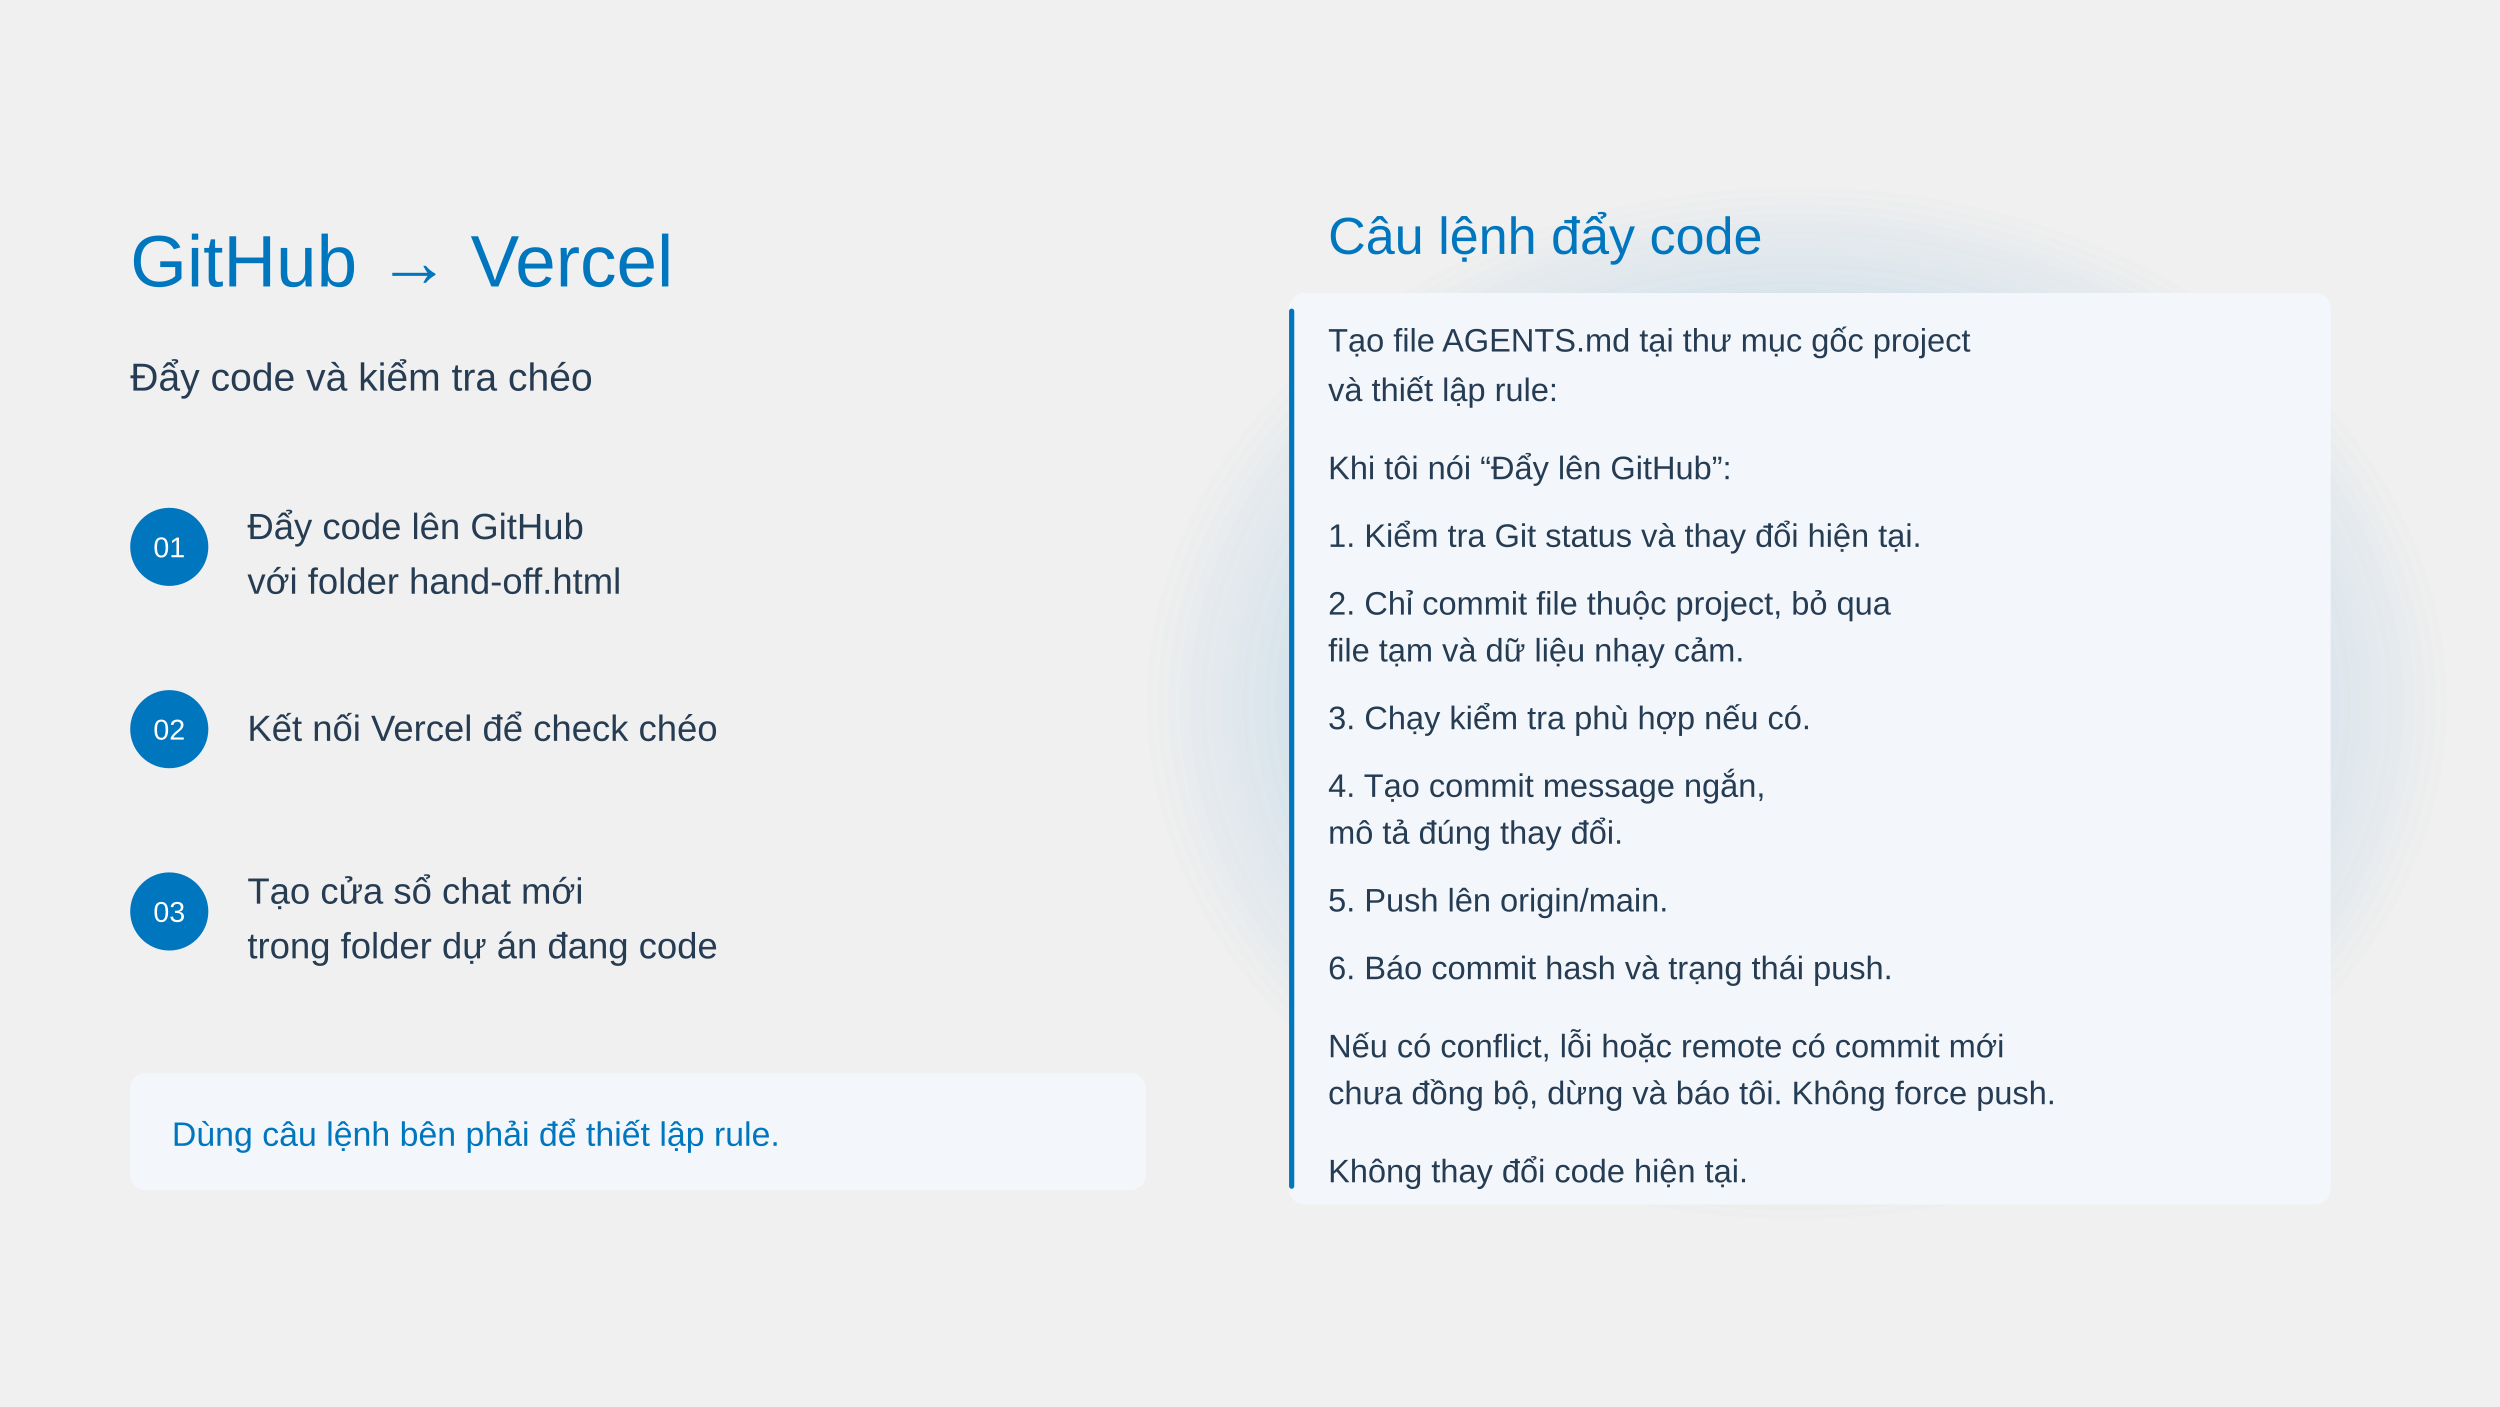
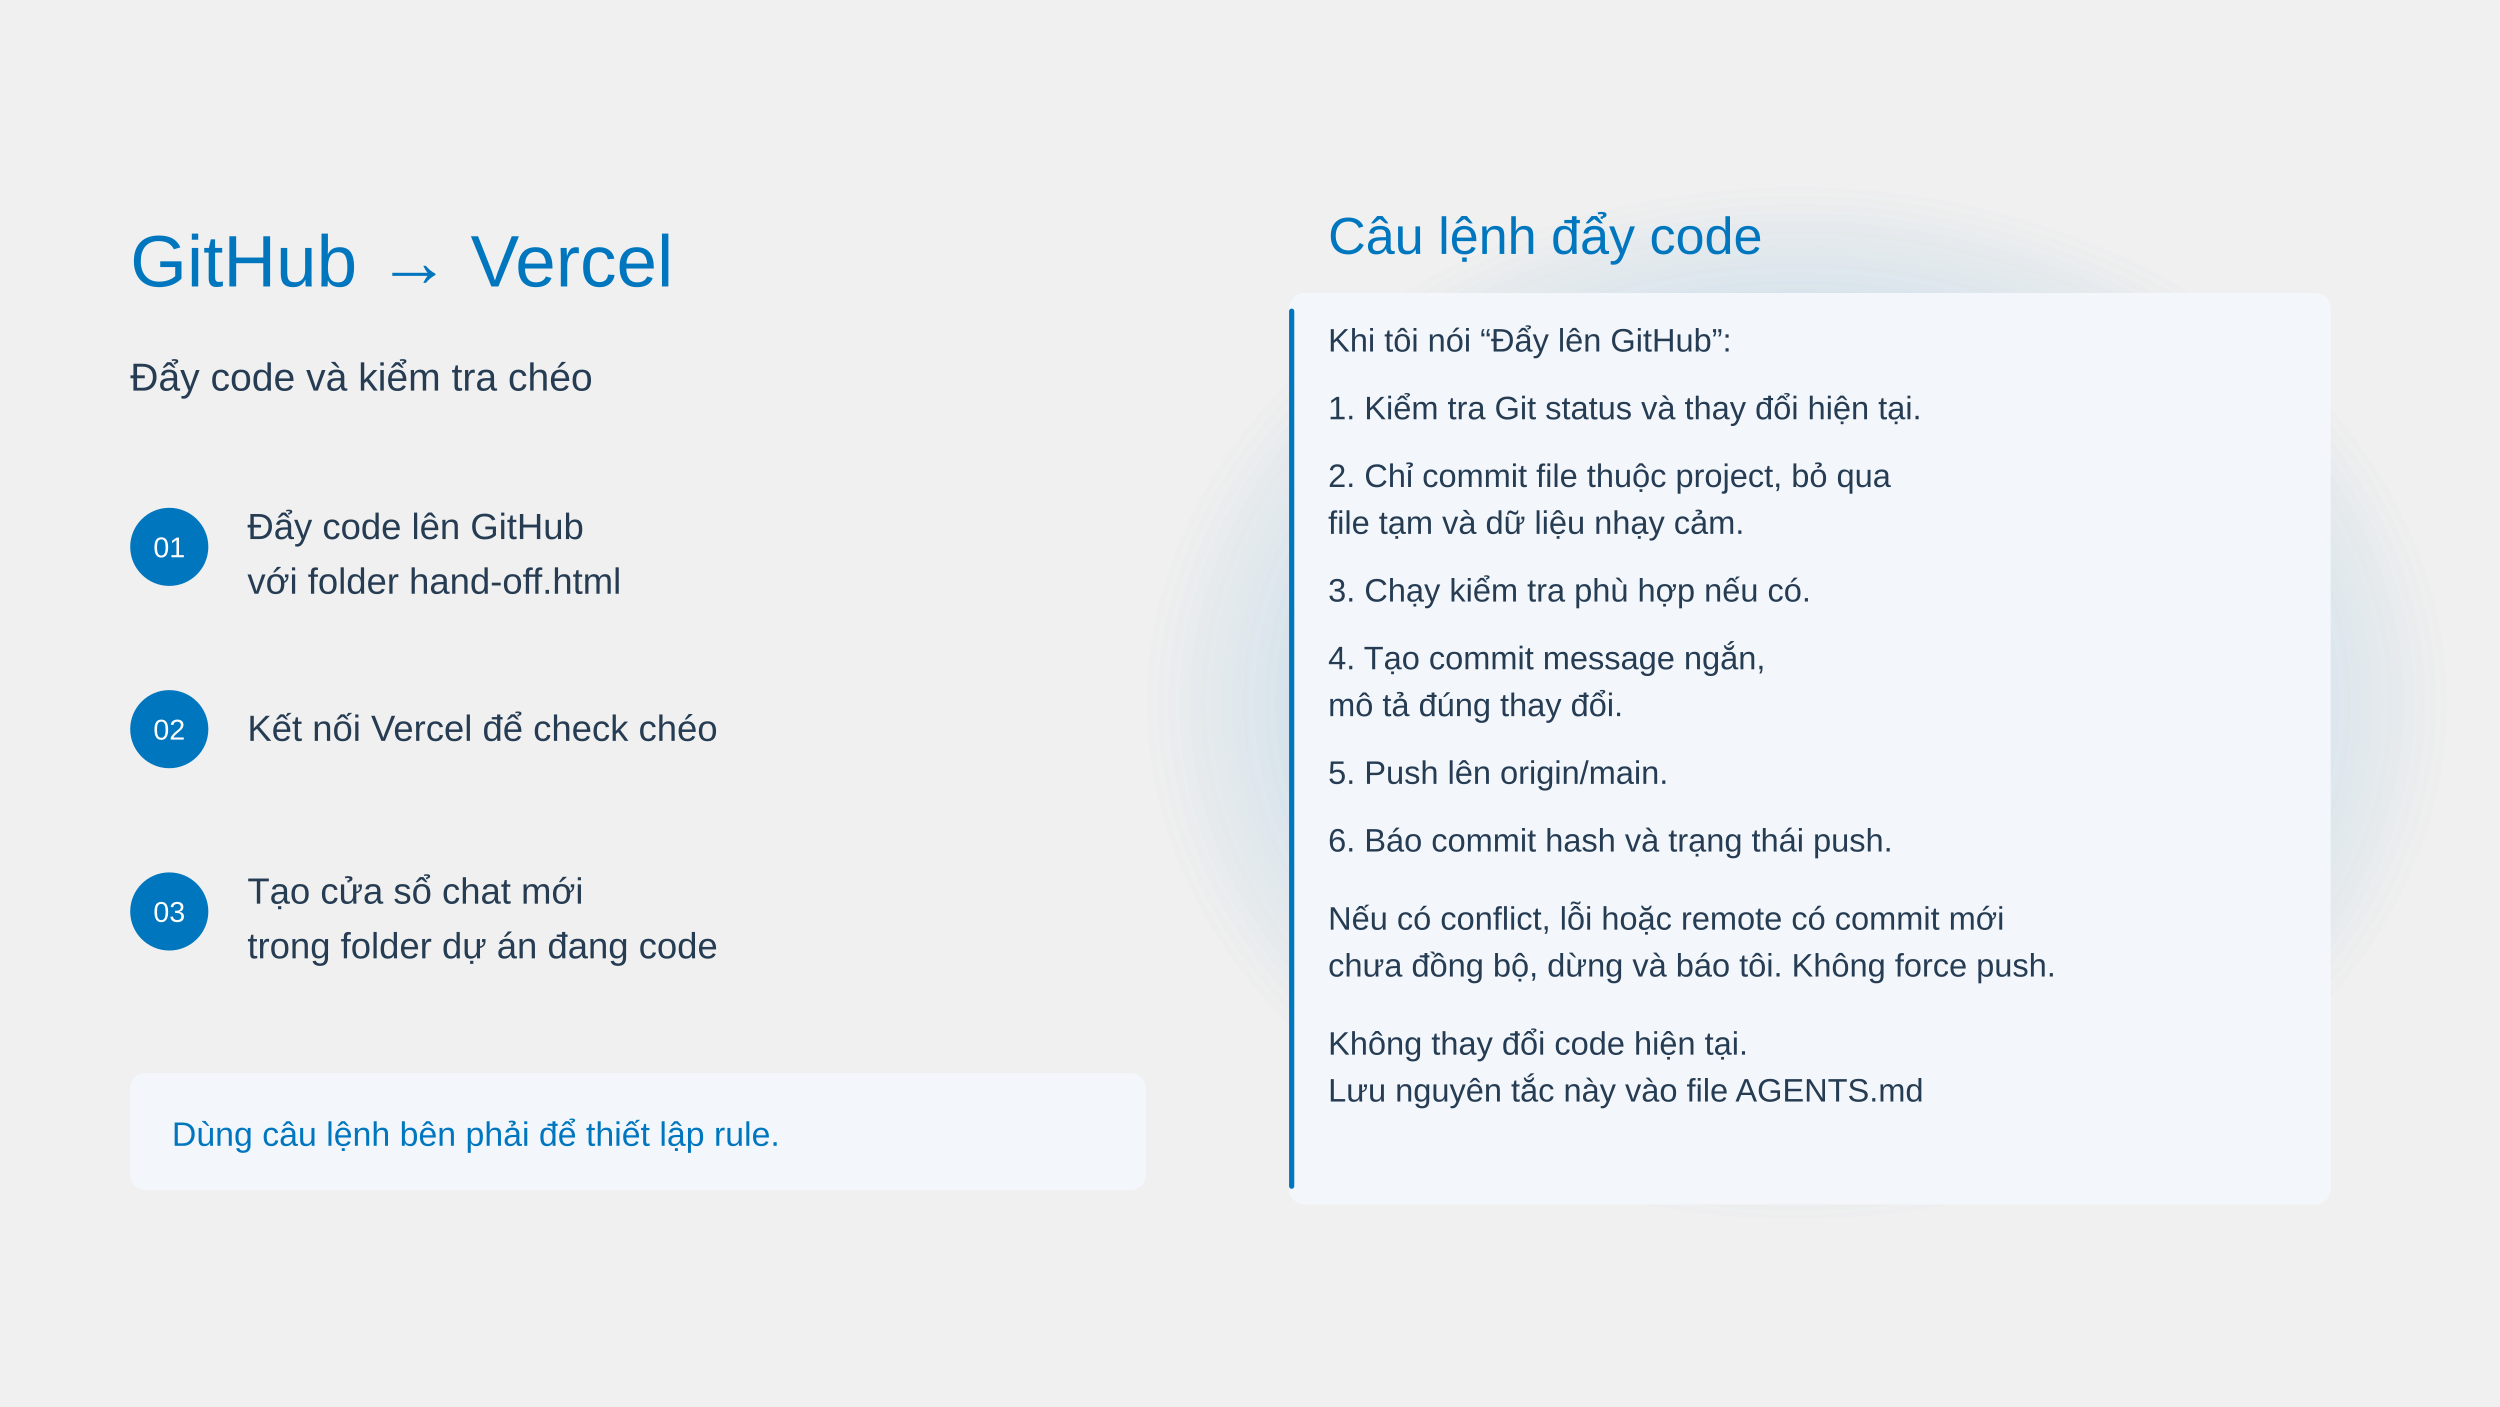
<svg xmlns="http://www.w3.org/2000/svg" viewBox="0 0 1920 1080">
  <g font-family="Arial, Helvetica, sans-serif">
    <defs>
      <radialGradient id="page-09-aura">
        <stop stop-color="#29BCE0" stop-opacity=".3" />
        <stop offset=".5" stop-color="#0076BE" stop-opacity=".12" />
        <stop offset="1" stop-color="#0076BE" stop-opacity="0" />
      </radialGradient>
    </defs>
    <g pointer-events="none">
      <g transform="translate(1380 540)">
        <ellipse class="page-07-aura" rx="500" ry="400" fill="url(#page-09-aura)" />
        <ellipse class="page-07-aura page-07-aura-late" rx="500" ry="400" fill="url(#page-09-aura)" />
      </g>
    </g>
    <g id="page-09-workflow">
      <text x="100" y="220" font-size="56" fill="#0076BE">GitHub → Vercel</text>
      <text x="100" y="300" font-size="30" fill="#263C53">Đẩy code và kiểm tra chéo</text>
      <g fill="#0076BE">
        <circle cx="130" cy="420" r="30" />
        <circle cx="130" cy="560" r="30" />
        <circle cx="130" cy="700" r="30" />
      </g>
      <g fill="white" text-anchor="middle" font-size="22">
        <text x="130" y="428">01</text>
        <text x="130" y="568">02</text>
        <text x="130" y="708">03</text>
      </g>
      <g fill="#263C53" font-size="28">
        <text x="190" y="414">
          <tspan x="190">Đẩy code lên GitHub</tspan>
          <tspan x="190" dy="42">với folder hand-off.html</tspan>
        </text>
        <text x="190" y="569">Kết nối Vercel để check chéo</text>
        <text x="190" y="694">
          <tspan x="190">Tạo cửa sổ chat mới</tspan>
          <tspan x="190" dy="42">trong folder dự án đang code</tspan>
        </text>
      </g>
      <rect x="100" y="824" width="780" height="90" rx="12" fill="#F3F7FC" />
      <text x="132" y="880" font-size="26" fill="#0076BE">Dùng câu lệnh bên phải để thiết lập rule.</text>
    </g>
    <g id="page-09-prompt" fill="#263C53">
      <rect x="990" y="225" width="800" height="700" rx="12" fill="#F3F7FC" />
      <rect x="990" y="237" width="4" height="676" rx="2" fill="#0076BE" />
      <text x="1020" y="195" font-size="40" fill="#0076BE">Câu lệnh đẩy code</text>
      <text x="1020" y="270" font-size="25">
-         <tspan x="1020">Tạo file AGENTS.md tại thư mục gốc project</tspan>
-         <tspan x="1020" dy="38">và thiết lập rule:</tspan>
-         <tspan x="1020" dy="60">Khi tôi nói “Đẩy lên GitHub”:</tspan>
+         <tspan x="1020">Khi tôi nói “Đẩy lên GitHub”:</tspan>
        <tspan x="1020" dy="52">1. Kiểm tra Git status và thay đổi hiện tại.</tspan>
        <tspan x="1020" dy="52">2. Chỉ commit file thuộc project, bỏ qua</tspan>
        <tspan x="1020" dy="36">file tạm và dữ liệu nhạy cảm.</tspan>
        <tspan x="1020" dy="52">3. Chạy kiểm tra phù hợp nếu có.</tspan>
        <tspan x="1020" dy="52">4. Tạo commit message ngắn,</tspan>
        <tspan x="1020" dy="36">mô tả đúng thay đổi.</tspan>
        <tspan x="1020" dy="52">5. Push lên origin/main.</tspan>
        <tspan x="1020" dy="52">6. Báo commit hash và trạng thái push.</tspan>
        <tspan x="1020" dy="60">Nếu có conflict, lỗi hoặc remote có commit mới</tspan>
        <tspan x="1020" dy="36">chưa đồng bộ, dừng và báo tôi. Không force push.</tspan>
        <tspan x="1020" dy="60">Không thay đổi code hiện tại.</tspan>
+         <tspan x="1020" dy="36">Lưu nguyên tắc này vào file AGENTS.md</tspan>
      </text>
    </g>
  </g>
</svg>
